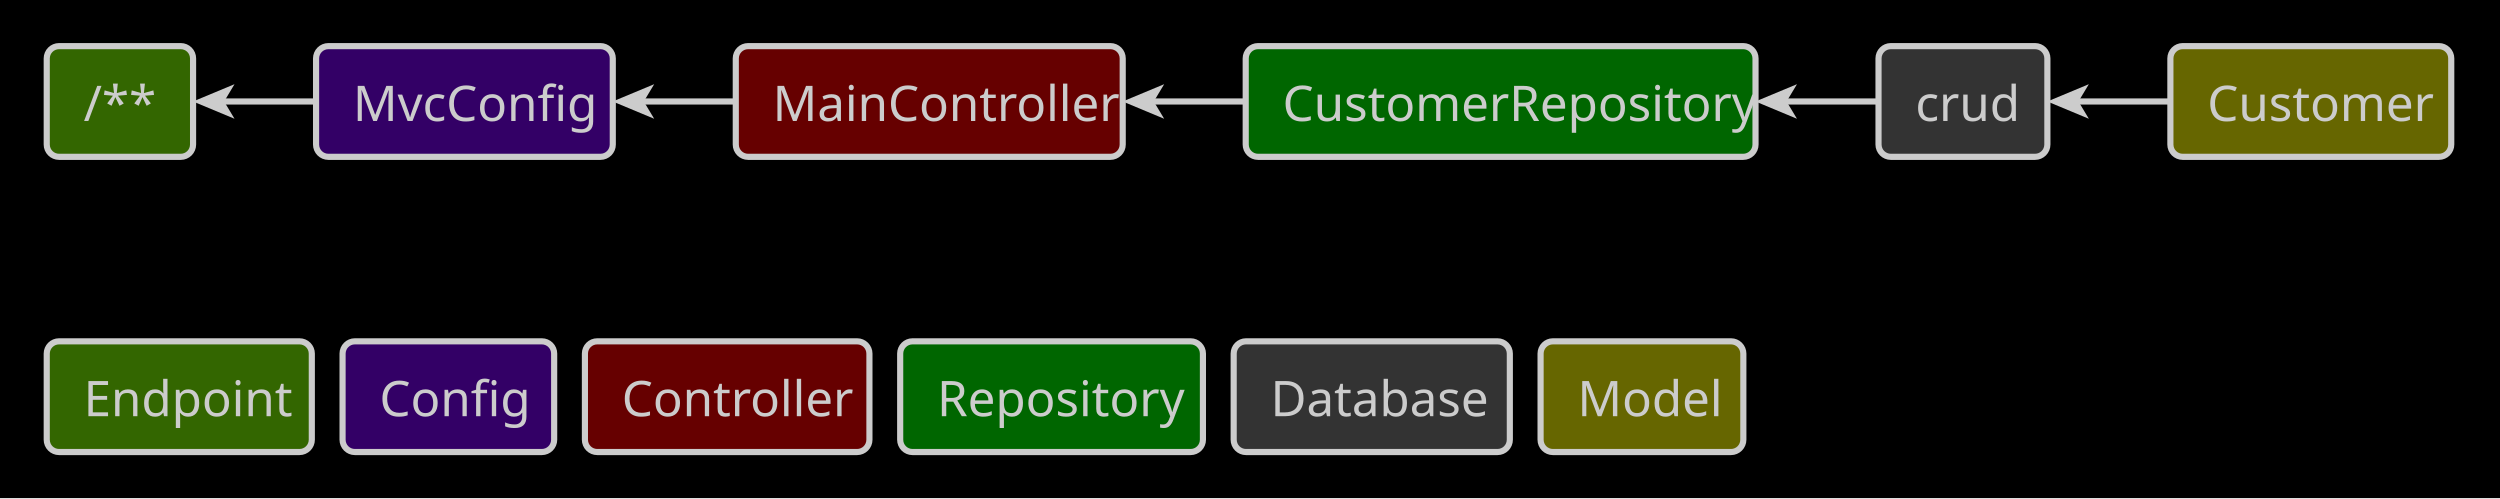
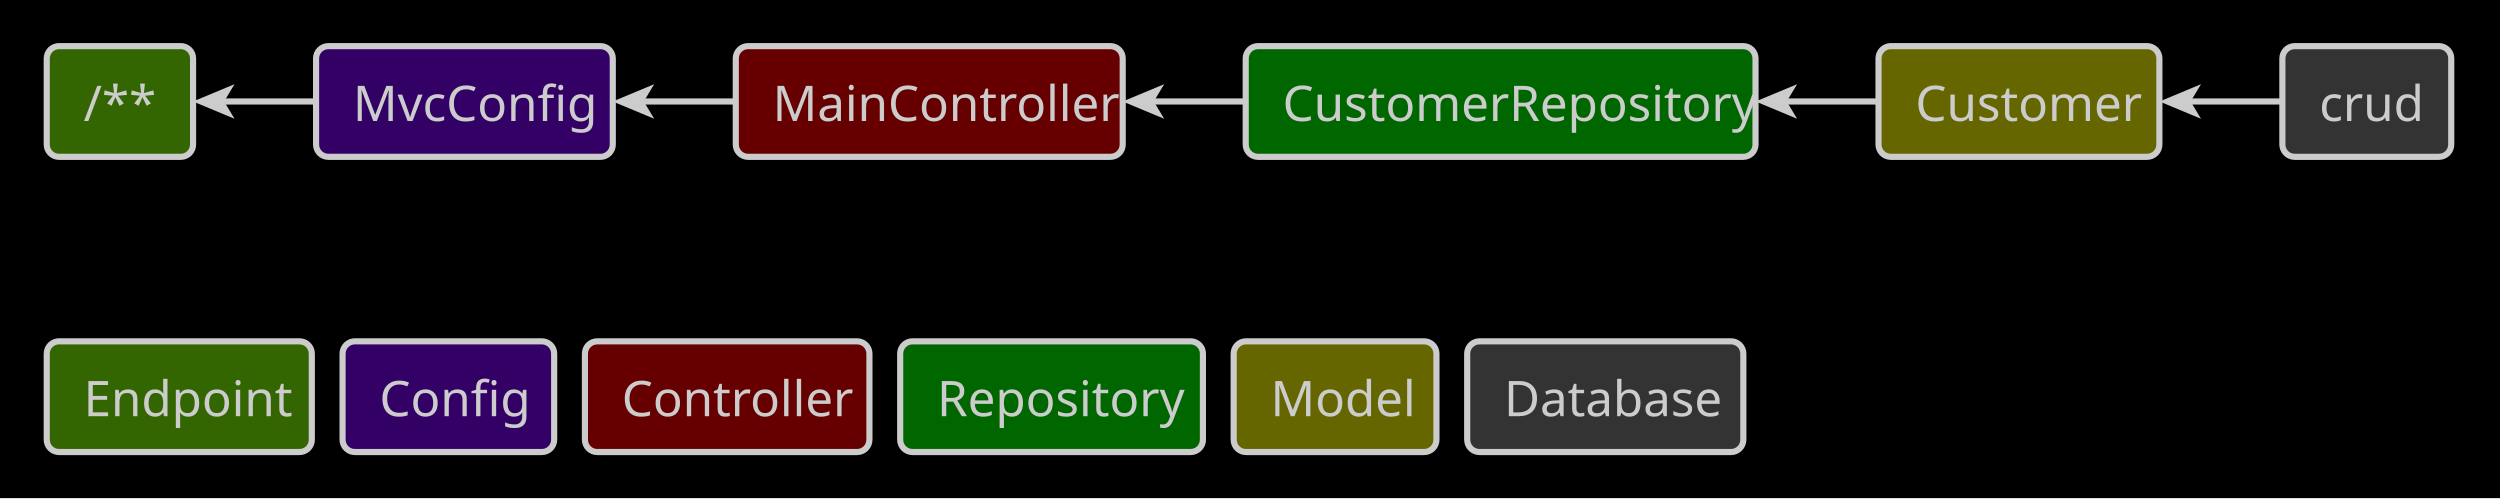
<svg xmlns="http://www.w3.org/2000/svg" fill-opacity="1" color-rendering="auto" color-interpolation="auto" text-rendering="auto" stroke="black" stroke-linecap="square" width="813" stroke-miterlimit="10" shape-rendering="auto" stroke-opacity="1" fill="black" stroke-dasharray="none" font-weight="normal" stroke-width="1" height="162" font-family="'Dialog'" font-style="normal" stroke-linejoin="miter" font-size="12px" stroke-dashoffset="0" image-rendering="auto">
  <defs id="genericDefs" />
  <g>
    <defs id="defs1">
      <clipPath clipPathUnits="userSpaceOnUse" id="clipPath1">
        <path d="M0 0 L813 0 L813 162 L0 162 L0 0 Z" />
      </clipPath>
      <clipPath clipPathUnits="userSpaceOnUse" id="clipPath2">
        <path d="M-2788 -483 L-1975 -483 L-1975 -321 L-2788 -321 L-2788 -483 Z" />
      </clipPath>
    </defs>
    <g text-rendering="geometricPrecision" shape-rendering="geometricPrecision" transform="translate(2788,483)">
      <rect x="-2788" width="813" height="162" y="-483" clip-path="url(#clipPath2)" stroke="none" />
    </g>
    <g fill="rgb(102,0,0)" text-rendering="geometricPrecision" shape-rendering="geometricPrecision" transform="matrix(1,0,0,1,2788,483)" stroke="rgb(102,0,0)">
      <rect x="-2548.723" y="-468" clip-path="url(#clipPath2)" width="125.828" rx="4" ry="4" height="36" stroke="none" />
    </g>
    <g stroke-linecap="butt" transform="matrix(1,0,0,1,2788,483)" fill="rgb(204,204,204)" text-rendering="geometricPrecision" shape-rendering="geometricPrecision" stroke="rgb(204,204,204)" stroke-width="2" stroke-miterlimit="1.45">
      <rect x="-2548.723" y="-468" clip-path="url(#clipPath2)" fill="none" width="125.828" rx="4" ry="4" height="36" />
      <text x="-2536.723" font-size="16px" y="-443.648" clip-path="url(#clipPath2)" font-family="'Tahoma'" stroke="none" stroke-width="1" xml:space="preserve">MainController</text>
    </g>
    <g fill="rgb(0,102,0)" text-rendering="geometricPrecision" shape-rendering="geometricPrecision" transform="matrix(1,0,0,1,2788,483)" stroke="rgb(0,102,0)">
      <rect x="-2382.894" y="-468" clip-path="url(#clipPath2)" width="165.789" rx="4" ry="4" height="36" stroke="none" />
    </g>
    <g stroke-linecap="butt" transform="matrix(1,0,0,1,2788,483)" fill="rgb(204,204,204)" text-rendering="geometricPrecision" shape-rendering="geometricPrecision" stroke="rgb(204,204,204)" stroke-width="2" stroke-miterlimit="1.45">
      <rect x="-2382.894" y="-468" clip-path="url(#clipPath2)" fill="none" width="165.789" rx="4" ry="4" height="36" />
      <text x="-2370.894" font-size="16px" y="-443.648" clip-path="url(#clipPath2)" font-family="'Tahoma'" stroke="none" stroke-width="1" xml:space="preserve">CustomerRepository</text>
    </g>
    <g fill="rgb(51,51,51)" text-rendering="geometricPrecision" shape-rendering="geometricPrecision" transform="matrix(1,0,0,1,2788,483)" stroke="rgb(51,51,51)">
-       <rect x="-2177.106" y="-468" clip-path="url(#clipPath2)" width="54.914" rx="4" ry="4" height="36" stroke="none" />
+       <rect x="-2045.77" y="-468" clip-path="url(#clipPath2)" width="54.914" rx="4" ry="4" height="36" stroke="none" />
    </g>
    <g stroke-linecap="butt" transform="matrix(1,0,0,1,2788,483)" fill="rgb(204,204,204)" text-rendering="geometricPrecision" shape-rendering="geometricPrecision" stroke="rgb(204,204,204)" stroke-width="2" stroke-miterlimit="1.45">
-       <rect x="-2177.106" y="-468" clip-path="url(#clipPath2)" fill="none" width="54.914" rx="4" ry="4" height="36" />
-       <text x="-2165.106" font-size="16px" y="-443.648" clip-path="url(#clipPath2)" font-family="'Tahoma'" stroke="none" stroke-width="1" xml:space="preserve">crud</text>
+       <rect x="-2045.77" y="-468" clip-path="url(#clipPath2)" fill="none" width="54.914" rx="4" ry="4" height="36" />
+       <text x="-2033.77" font-size="16px" y="-443.648" clip-path="url(#clipPath2)" font-family="'Tahoma'" stroke="none" stroke-width="1" xml:space="preserve">crud</text>
    </g>
    <g fill="rgb(102,102,0)" text-rendering="geometricPrecision" shape-rendering="geometricPrecision" transform="matrix(1,0,0,1,2788,483)" stroke="rgb(102,102,0)">
-       <rect x="-2082.191" y="-468" clip-path="url(#clipPath2)" width="91.336" rx="4" ry="4" height="36" stroke="none" />
+       <rect x="-2177.106" y="-468" clip-path="url(#clipPath2)" width="91.336" rx="4" ry="4" height="36" stroke="none" />
    </g>
    <g stroke-linecap="butt" transform="matrix(1,0,0,1,2788,483)" fill="rgb(204,204,204)" text-rendering="geometricPrecision" shape-rendering="geometricPrecision" stroke="rgb(204,204,204)" stroke-width="2" stroke-miterlimit="1.45">
-       <rect x="-2082.191" y="-468" clip-path="url(#clipPath2)" fill="none" width="91.336" rx="4" ry="4" height="36" />
-       <text x="-2070.191" font-size="16px" y="-443.648" clip-path="url(#clipPath2)" font-family="'Tahoma'" stroke="none" stroke-width="1" xml:space="preserve">Customer</text>
+       <rect x="-2177.106" y="-468" clip-path="url(#clipPath2)" fill="none" width="91.336" rx="4" ry="4" height="36" />
+       <text x="-2165.106" font-size="16px" y="-443.648" clip-path="url(#clipPath2)" font-family="'Tahoma'" stroke="none" stroke-width="1" xml:space="preserve">Customer</text>
    </g>
    <g fill="rgb(51,0,102)" text-rendering="geometricPrecision" shape-rendering="geometricPrecision" transform="matrix(1,0,0,1,2788,483)" stroke="rgb(51,0,102)">
      <rect x="-2685.215" y="-468" clip-path="url(#clipPath2)" width="96.492" rx="4" ry="4" height="36" stroke="none" />
    </g>
    <g stroke-linecap="butt" transform="matrix(1,0,0,1,2788,483)" fill="rgb(204,204,204)" text-rendering="geometricPrecision" shape-rendering="geometricPrecision" stroke="rgb(204,204,204)" stroke-width="2" stroke-miterlimit="1.45">
      <rect x="-2685.215" y="-468" clip-path="url(#clipPath2)" fill="none" width="96.492" rx="4" ry="4" height="36" />
      <text x="-2673.215" font-size="16px" y="-443.648" clip-path="url(#clipPath2)" font-family="'Tahoma'" stroke="none" stroke-width="1" xml:space="preserve">MvcConfig</text>
    </g>
    <g fill="rgb(51,102,0)" text-rendering="geometricPrecision" shape-rendering="geometricPrecision" transform="matrix(1,0,0,1,2788,483)" stroke="rgb(51,102,0)">
      <rect x="-2772.801" y="-468" clip-path="url(#clipPath2)" width="47.586" rx="4" ry="4" height="36" stroke="none" />
    </g>
    <g stroke-linecap="butt" transform="matrix(1,0,0,1,2788,483)" fill="rgb(204,204,204)" text-rendering="geometricPrecision" shape-rendering="geometricPrecision" stroke="rgb(204,204,204)" stroke-width="2" stroke-miterlimit="1.45">
      <rect x="-2772.801" y="-468" clip-path="url(#clipPath2)" fill="none" width="47.586" rx="4" ry="4" height="36" />
      <text x="-2760.801" font-size="16px" y="-443.648" clip-path="url(#clipPath2)" font-family="'Tahoma'" stroke="none" stroke-width="1" xml:space="preserve">/**</text>
    </g>
    <g fill="rgb(51,102,0)" text-rendering="geometricPrecision" shape-rendering="geometricPrecision" transform="matrix(1,0,0,1,2788,483)" stroke="rgb(51,102,0)">
      <rect x="-2772.801" y="-372" clip-path="url(#clipPath2)" width="86.203" rx="4" ry="4" height="36" stroke="none" />
    </g>
    <g stroke-linecap="butt" transform="matrix(1,0,0,1,2788,483)" fill="rgb(204,204,204)" text-rendering="geometricPrecision" shape-rendering="geometricPrecision" stroke="rgb(204,204,204)" stroke-width="2" stroke-miterlimit="1.45">
      <rect x="-2772.801" y="-372" clip-path="url(#clipPath2)" fill="none" width="86.203" rx="4" ry="4" height="36" />
      <text x="-2760.801" font-size="16px" y="-347.648" clip-path="url(#clipPath2)" font-family="'Tahoma'" stroke="none" stroke-width="1" xml:space="preserve">Endpoint</text>
    </g>
    <g fill="rgb(51,0,102)" text-rendering="geometricPrecision" shape-rendering="geometricPrecision" transform="matrix(1,0,0,1,2788,483)" stroke="rgb(51,0,102)">
      <rect x="-2676.598" y="-372" clip-path="url(#clipPath2)" width="68.812" rx="4" ry="4" height="36" stroke="none" />
    </g>
    <g stroke-linecap="butt" transform="matrix(1,0,0,1,2788,483)" fill="rgb(204,204,204)" text-rendering="geometricPrecision" shape-rendering="geometricPrecision" stroke="rgb(204,204,204)" stroke-width="2" stroke-miterlimit="1.45">
      <rect x="-2676.598" y="-372" clip-path="url(#clipPath2)" fill="none" width="68.812" rx="4" ry="4" height="36" />
      <text x="-2664.598" font-size="16px" y="-347.648" clip-path="url(#clipPath2)" font-family="'Tahoma'" stroke="none" stroke-width="1" xml:space="preserve">Config</text>
    </g>
    <g fill="rgb(102,102,0)" text-rendering="geometricPrecision" shape-rendering="geometricPrecision" transform="matrix(1,0,0,1,2788,483)" stroke="rgb(102,102,0)">
-       <rect x="-2287.004" y="-372" clip-path="url(#clipPath2)" width="65.938" rx="4" ry="4" height="36" stroke="none" />
+       <rect x="-2386.809" y="-372" clip-path="url(#clipPath2)" width="65.938" rx="4" ry="4" height="36" stroke="none" />
    </g>
    <g stroke-linecap="butt" transform="matrix(1,0,0,1,2788,483)" fill="rgb(204,204,204)" text-rendering="geometricPrecision" shape-rendering="geometricPrecision" stroke="rgb(204,204,204)" stroke-width="2" stroke-miterlimit="1.45">
-       <rect x="-2287.004" y="-372" clip-path="url(#clipPath2)" fill="none" width="65.938" rx="4" ry="4" height="36" />
-       <text x="-2275.004" font-size="16px" y="-347.648" clip-path="url(#clipPath2)" font-family="'Tahoma'" stroke="none" stroke-width="1" xml:space="preserve">Model</text>
+       <rect x="-2386.809" y="-372" clip-path="url(#clipPath2)" fill="none" width="65.938" rx="4" ry="4" height="36" />
+       <text x="-2374.809" font-size="16px" y="-347.648" clip-path="url(#clipPath2)" font-family="'Tahoma'" stroke="none" stroke-width="1" xml:space="preserve">Model</text>
    </g>
    <g fill="rgb(51,51,51)" text-rendering="geometricPrecision" shape-rendering="geometricPrecision" transform="matrix(1,0,0,1,2788,483)" stroke="rgb(51,51,51)">
-       <rect x="-2386.809" y="-372" clip-path="url(#clipPath2)" width="89.805" rx="4" ry="4" height="36" stroke="none" />
+       <rect x="-2310.871" y="-372" clip-path="url(#clipPath2)" width="89.805" rx="4" ry="4" height="36" stroke="none" />
    </g>
    <g stroke-linecap="butt" transform="matrix(1,0,0,1,2788,483)" fill="rgb(204,204,204)" text-rendering="geometricPrecision" shape-rendering="geometricPrecision" stroke="rgb(204,204,204)" stroke-width="2" stroke-miterlimit="1.45">
-       <rect x="-2386.809" y="-372" clip-path="url(#clipPath2)" fill="none" width="89.805" rx="4" ry="4" height="36" />
-       <text x="-2374.809" font-size="16px" y="-347.648" clip-path="url(#clipPath2)" font-family="'Tahoma'" stroke="none" stroke-width="1" xml:space="preserve">Database</text>
+       <rect x="-2310.871" y="-372" clip-path="url(#clipPath2)" fill="none" width="89.805" rx="4" ry="4" height="36" />
+       <text x="-2298.871" font-size="16px" y="-347.648" clip-path="url(#clipPath2)" font-family="'Tahoma'" stroke="none" stroke-width="1" xml:space="preserve">Database</text>
    </g>
    <g fill="rgb(0,102,0)" text-rendering="geometricPrecision" shape-rendering="geometricPrecision" transform="matrix(1,0,0,1,2788,483)" stroke="rgb(0,102,0)">
      <rect x="-2495.262" y="-372" clip-path="url(#clipPath2)" width="98.453" rx="4" ry="4" height="36" stroke="none" />
    </g>
    <g stroke-linecap="butt" transform="matrix(1,0,0,1,2788,483)" fill="rgb(204,204,204)" text-rendering="geometricPrecision" shape-rendering="geometricPrecision" stroke="rgb(204,204,204)" stroke-width="2" stroke-miterlimit="1.45">
      <rect x="-2495.262" y="-372" clip-path="url(#clipPath2)" fill="none" width="98.453" rx="4" ry="4" height="36" />
      <text x="-2483.262" font-size="16px" y="-347.648" clip-path="url(#clipPath2)" font-family="'Tahoma'" stroke="none" stroke-width="1" xml:space="preserve">Repository</text>
    </g>
    <g fill="rgb(102,0,0)" text-rendering="geometricPrecision" shape-rendering="geometricPrecision" transform="matrix(1,0,0,1,2788,483)" stroke="rgb(102,0,0)">
      <rect x="-2597.785" y="-372" clip-path="url(#clipPath2)" width="92.523" rx="4" ry="4" height="36" stroke="none" />
    </g>
    <g stroke-linecap="butt" transform="matrix(1,0,0,1,2788,483)" fill="rgb(204,204,204)" text-rendering="geometricPrecision" shape-rendering="geometricPrecision" stroke="rgb(204,204,204)" stroke-width="2" stroke-miterlimit="1.45">
      <rect x="-2597.785" y="-372" clip-path="url(#clipPath2)" fill="none" width="92.523" rx="4" ry="4" height="36" />
      <text x="-2585.785" font-size="16px" y="-347.648" clip-path="url(#clipPath2)" font-family="'Tahoma'" stroke="none" stroke-width="1" xml:space="preserve">Controller</text>
      <path fill="none" d="M-2382.879 -450 L-2413.91 -450" clip-path="url(#clipPath2)" />
      <path d="M-2422.91 -450 L-2409.41 -444.375 L-2412.785 -450 L-2409.41 -455.625 Z" clip-path="url(#clipPath2)" stroke="none" />
-       <path fill="none" d="M-2177.142 -450 L-2208.125 -450" clip-path="url(#clipPath2)" />
-       <path d="M-2217.125 -450 L-2203.625 -444.375 L-2207 -450 L-2203.625 -455.625 Z" clip-path="url(#clipPath2)" stroke="none" />
-       <path fill="none" d="M-2082.177 -450 L-2113.205 -450" clip-path="url(#clipPath2)" />
-       <path d="M-2122.205 -450 L-2108.705 -444.375 L-2112.08 -450 L-2108.705 -455.625 Z" clip-path="url(#clipPath2)" stroke="none" />
+       <path fill="none" d="M-2045.793 -450 L-2076.73 -450" clip-path="url(#clipPath2)" />
+       <path d="M-2085.73 -450 L-2072.23 -444.375 L-2075.605 -450 L-2072.23 -455.625 Z" clip-path="url(#clipPath2)" stroke="none" />
+       <path fill="none" d="M-2177.076 -450 L-2208.08 -450" clip-path="url(#clipPath2)" />
+       <path d="M-2217.08 -450 L-2203.58 -444.375 L-2206.955 -450 L-2203.58 -455.625 Z" clip-path="url(#clipPath2)" stroke="none" />
      <path fill="none" d="M-2548.731 -450 L-2579.757 -450" clip-path="url(#clipPath2)" />
      <path d="M-2588.757 -450 L-2575.257 -444.375 L-2578.632 -450 L-2575.257 -455.625 Z" clip-path="url(#clipPath2)" stroke="none" />
      <path fill="none" d="M-2685.193 -450 L-2716.233 -450" clip-path="url(#clipPath2)" />
      <path d="M-2725.233 -450 L-2711.733 -444.375 L-2715.108 -450 L-2711.733 -455.625 Z" clip-path="url(#clipPath2)" stroke="none" />
    </g>
  </g>
</svg>
